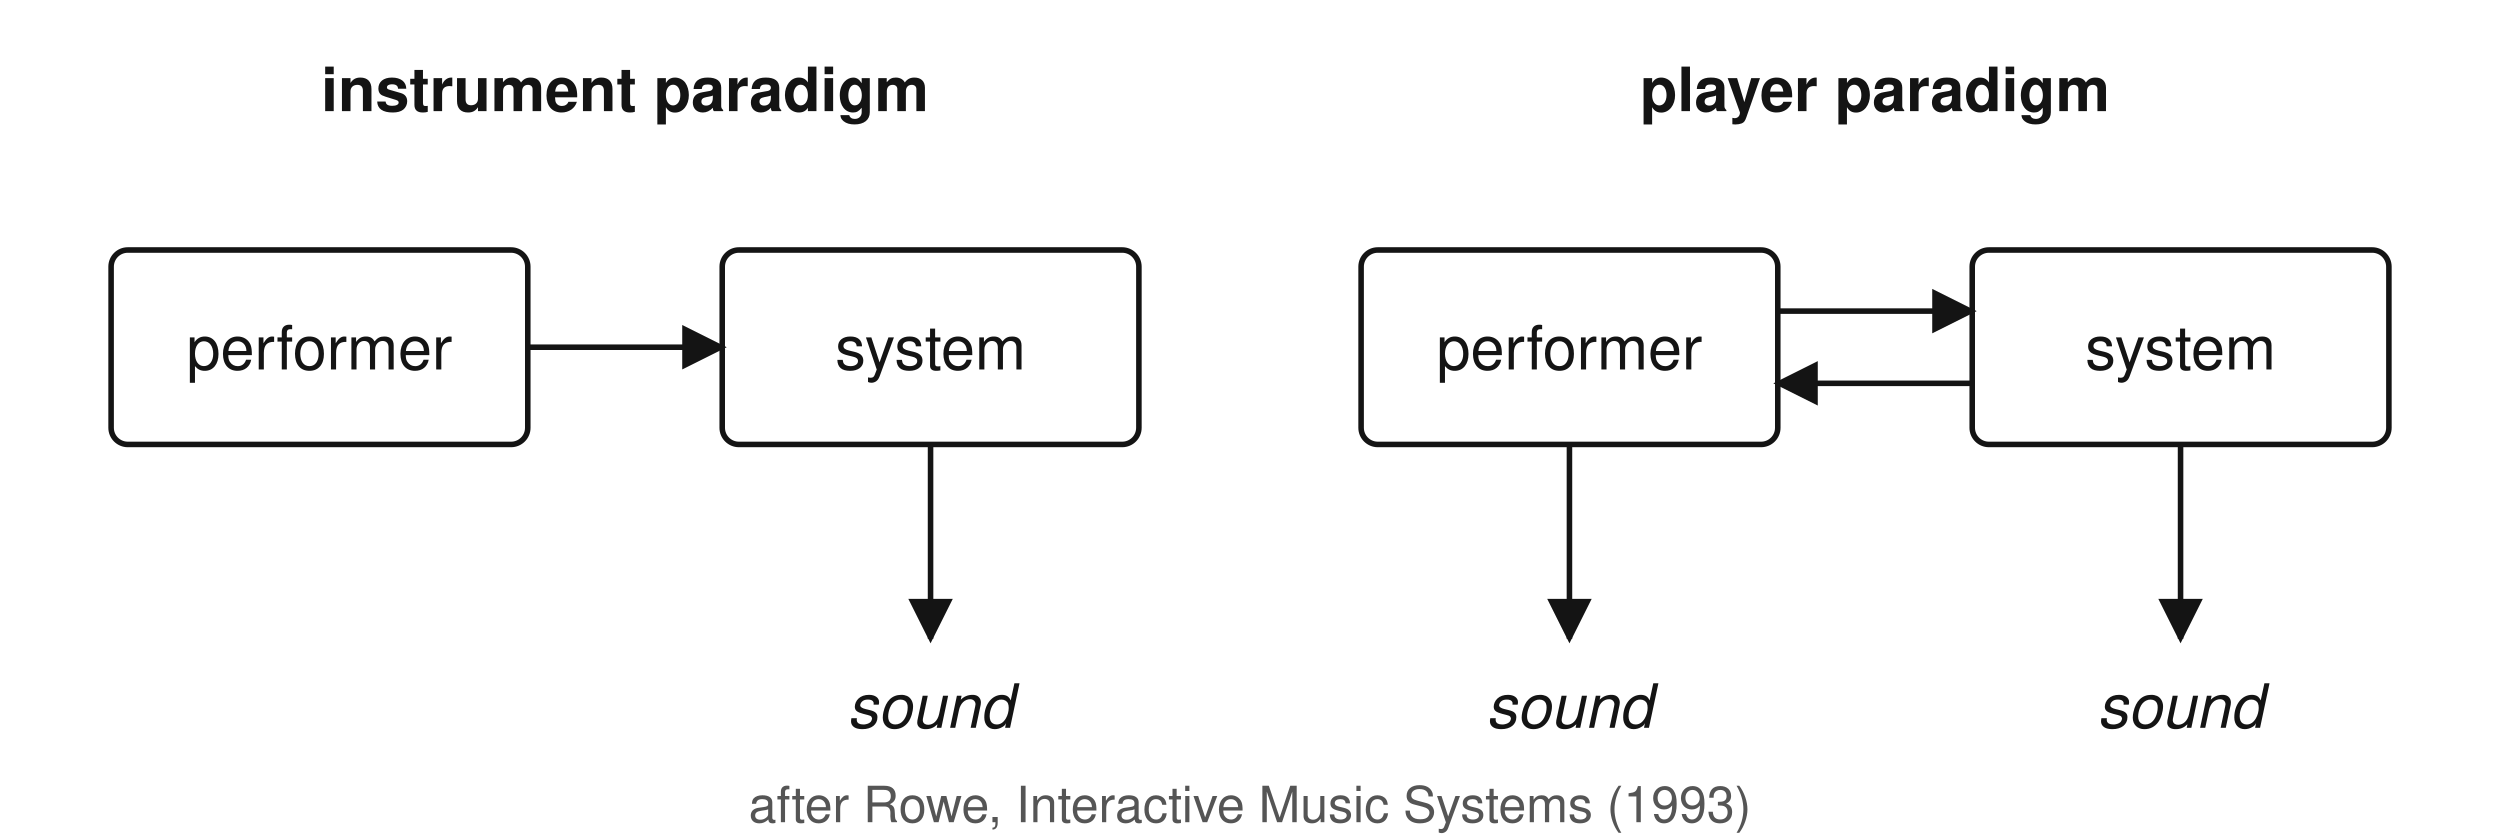
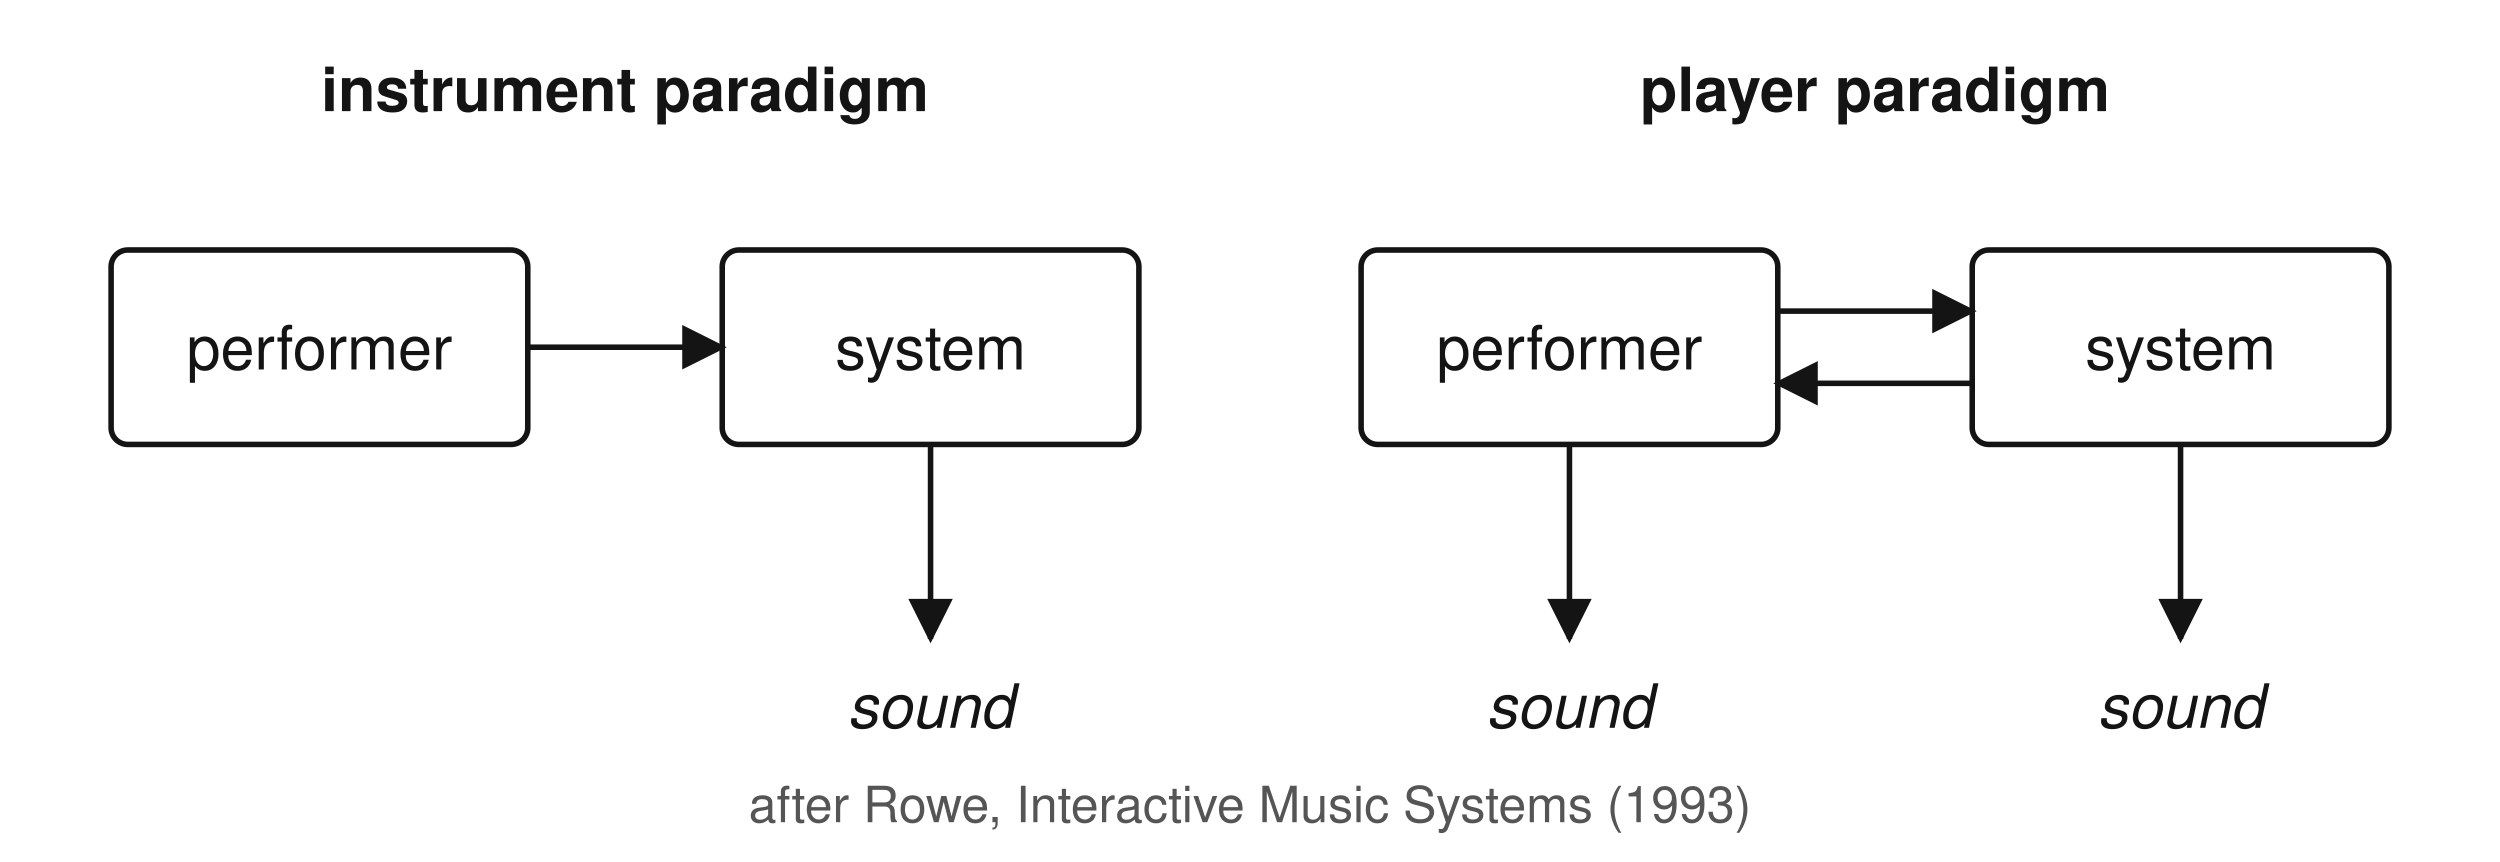
- <svg xmlns="http://www.w3.org/2000/svg" viewBox="0 0 900 300" width="900" height="300" font-family="Avenir Next, Avenir, Helvetica Neue, Helvetica, Arial, sans-serif" font-size="22" fill="#141414">
+ <svg xmlns="http://www.w3.org/2000/svg" viewBox="0 0 900 310" width="900" height="310" font-family="Avenir Next, Avenir, Helvetica Neue, Helvetica, Arial, sans-serif" font-size="22" fill="#141414">
  <defs>
    <marker id="b" viewBox="0 0 10 10" refX="9" refY="5" markerWidth="8" markerHeight="8" orient="auto-start-reverse">
      <path d="M0 0 L10 5 L0 10 z" fill="#141414" />
    </marker>
  </defs>
  <text x="225" y="40" text-anchor="middle" font-weight="700">instrument paradigm</text>
  <text x="675" y="40" text-anchor="middle" font-weight="700">player paradigm</text>
  <g fill="none" stroke="#141414" stroke-width="2">
    <rect x="40" y="90" width="150" height="70" rx="6" />
    <rect x="260" y="90" width="150" height="70" rx="6" />
    <path d="M190 125 H260" marker-end="url(#b)" />
    <path d="M335 160 V230" marker-end="url(#b)" />
    <rect x="490" y="90" width="150" height="70" rx="6" />
    <rect x="710" y="90" width="150" height="70" rx="6" />
    <path d="M640 112 H710" marker-end="url(#b)" />
    <path d="M710 138 H640" marker-end="url(#b)" />
    <path d="M565 160 V230" marker-end="url(#b)" />
    <path d="M785 160 V230" marker-end="url(#b)" />
  </g>
  <text x="115" y="133" text-anchor="middle">performer</text>
  <text x="335" y="133" text-anchor="middle">system</text>
  <text x="335" y="262" text-anchor="middle" font-style="italic">sound</text>
  <text x="565" y="133" text-anchor="middle">performer</text>
  <text x="785" y="133" text-anchor="middle">system</text>
  <text x="565" y="262" text-anchor="middle" font-style="italic">sound</text>
  <text x="785" y="262" text-anchor="middle" font-style="italic">sound</text>
  <text x="450" y="296" text-anchor="middle" font-size="18" fill="#555">after Rowe, Interactive Music Systems (1993)</text>
</svg>
